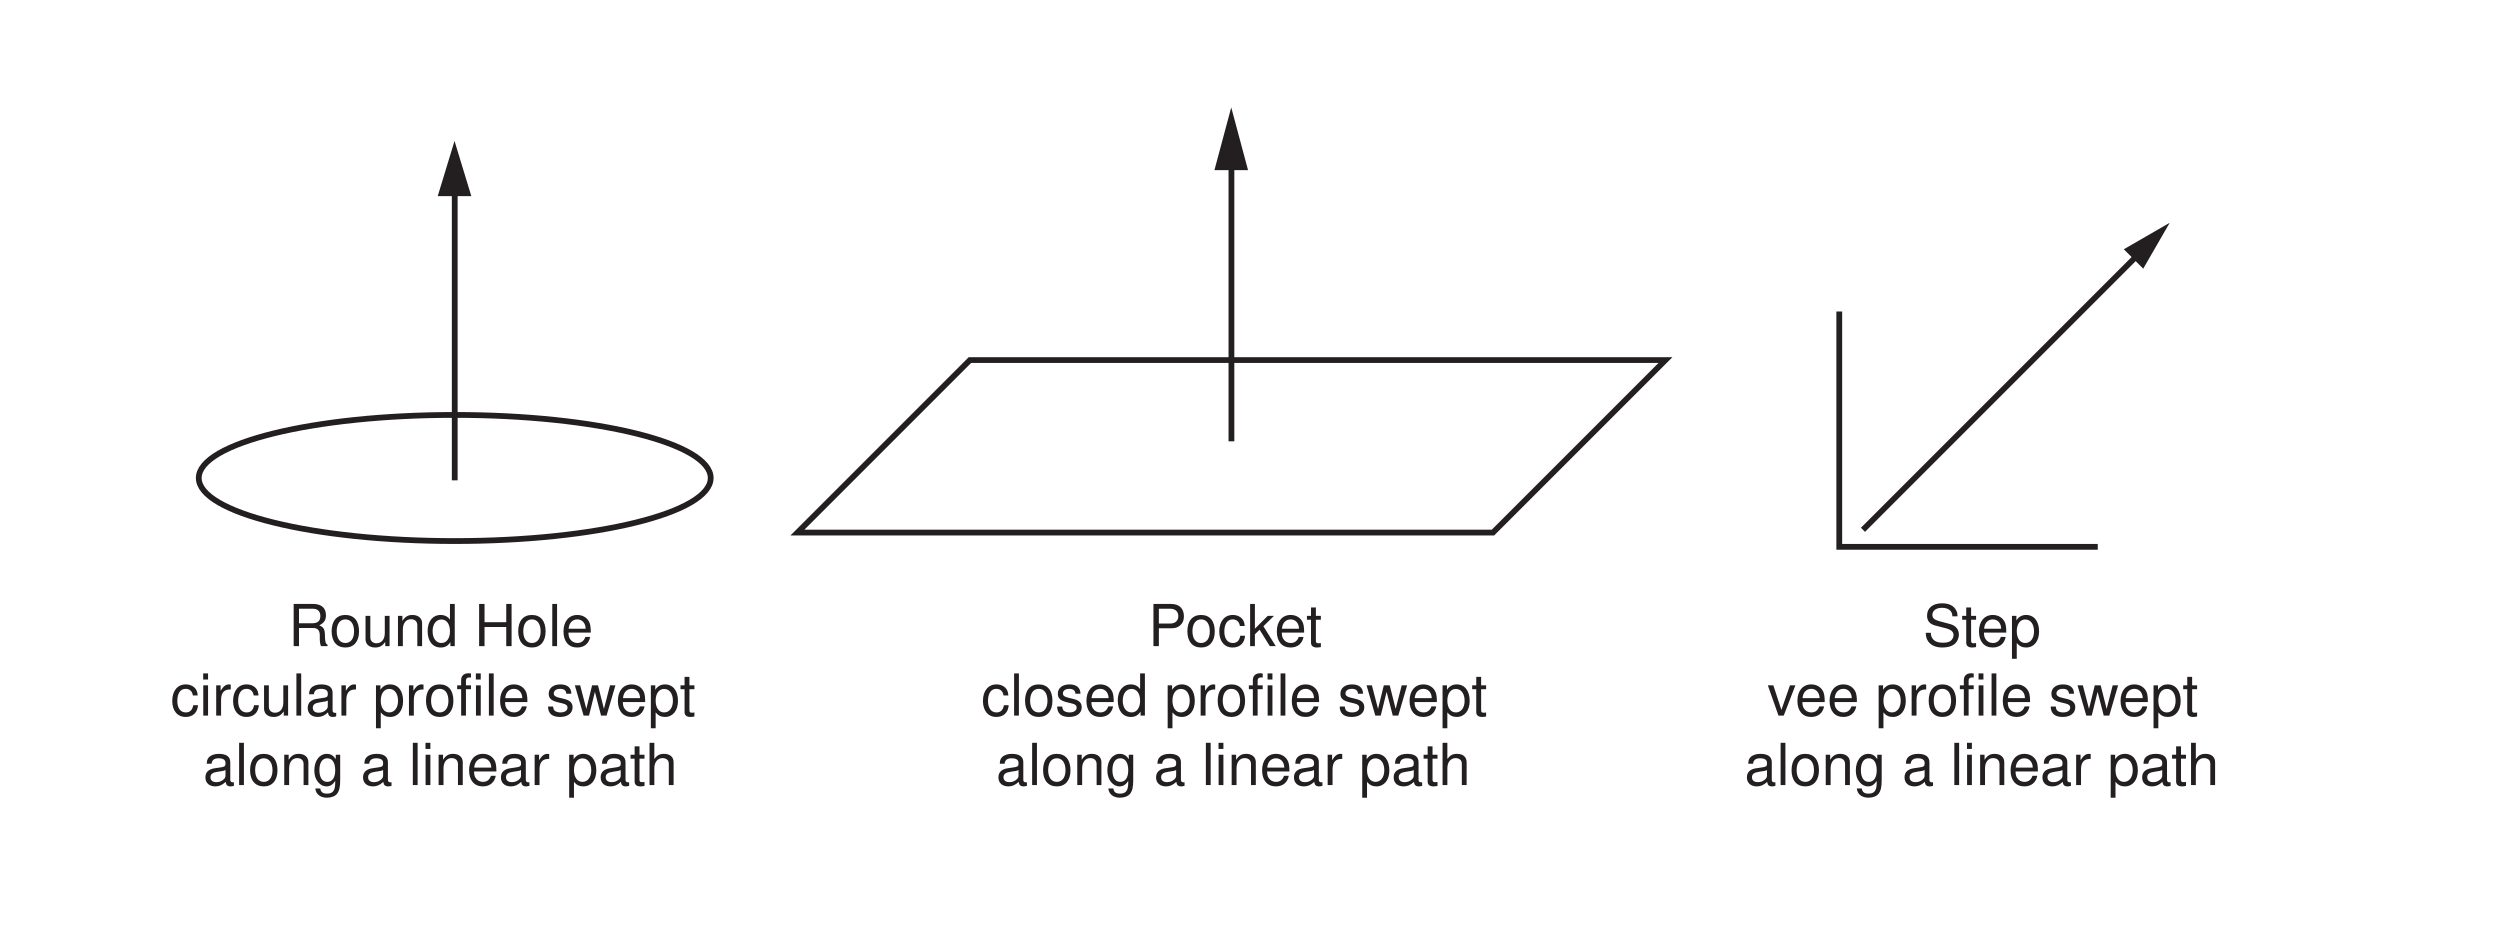
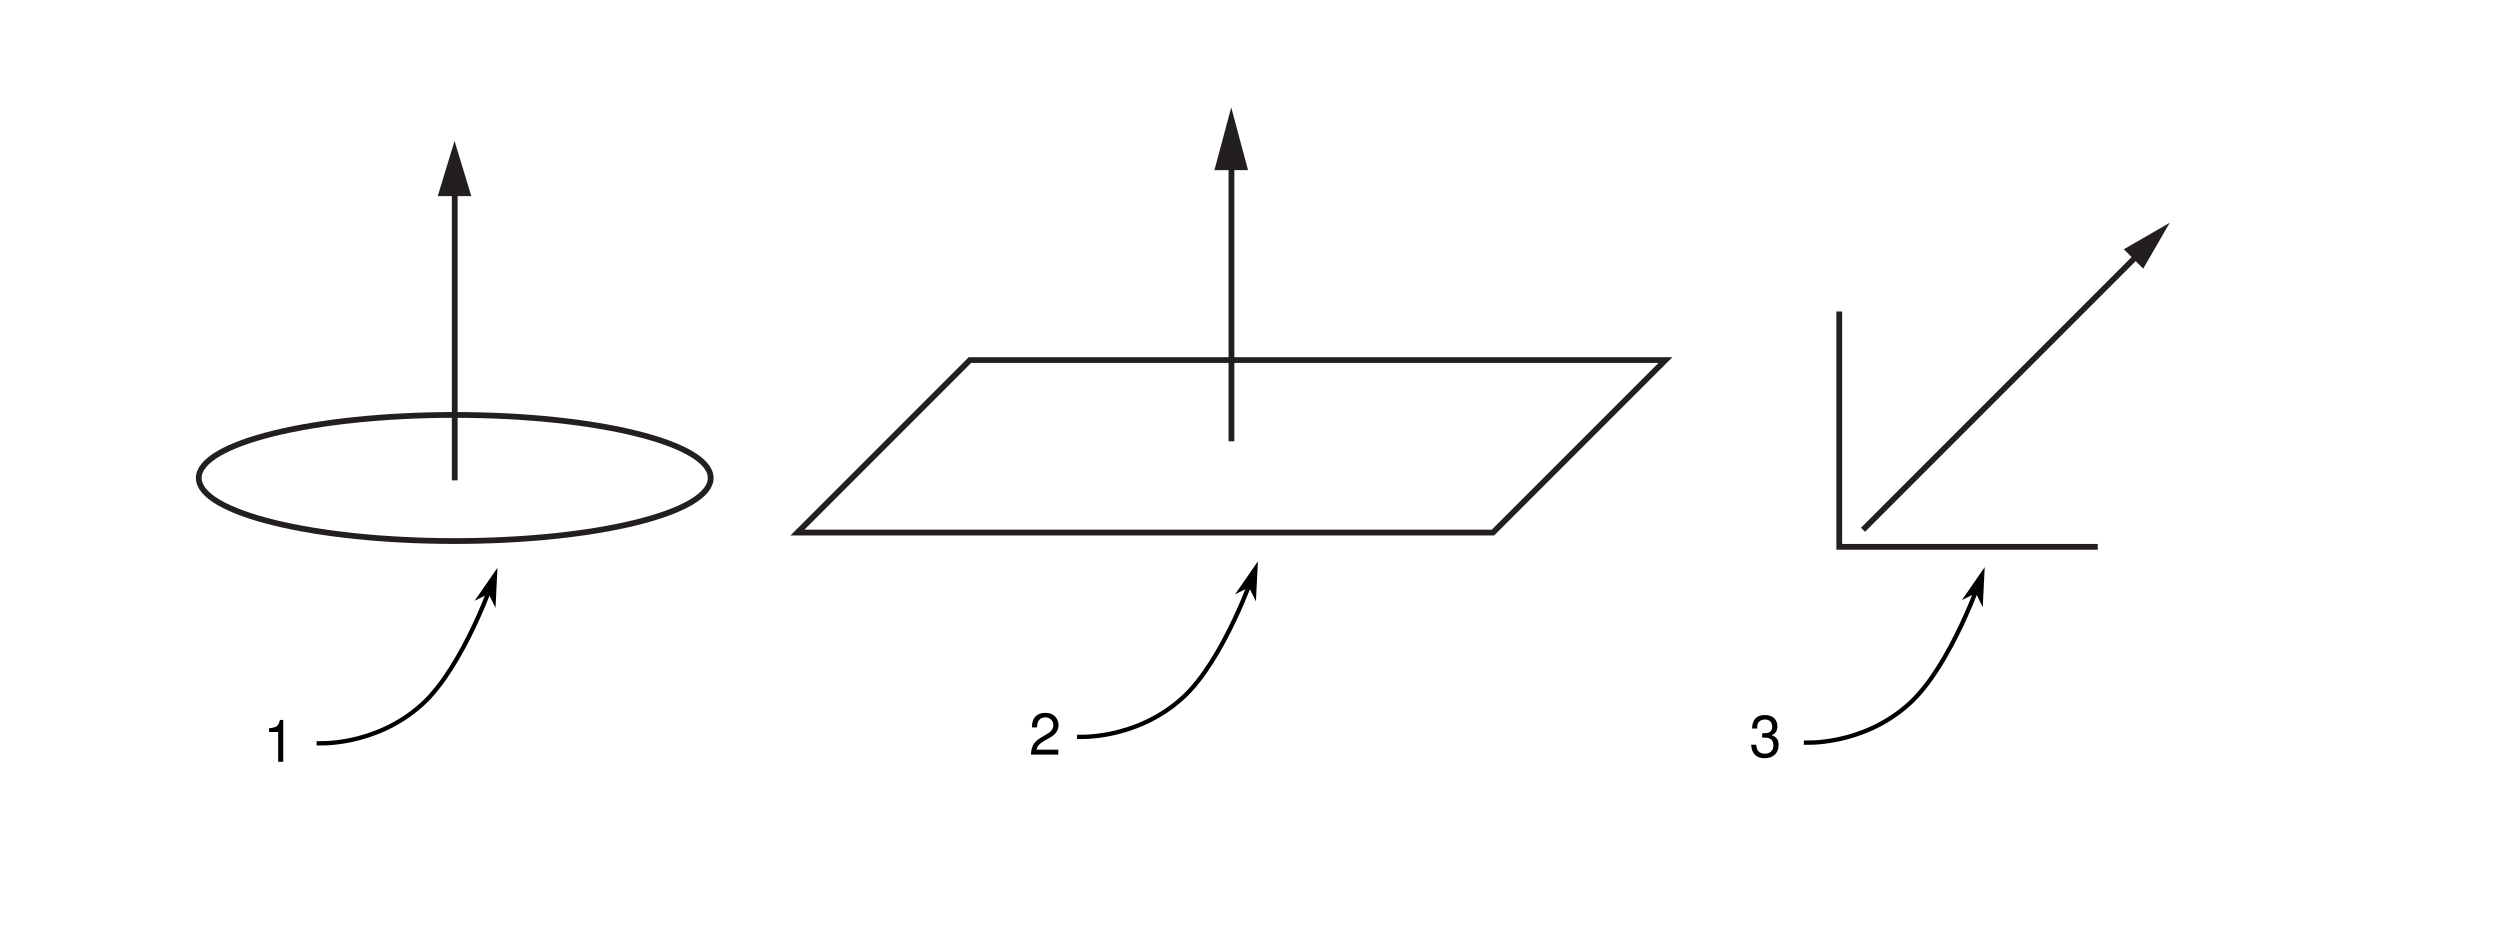
- <svg xmlns="http://www.w3.org/2000/svg" viewBox="0 0 576 213.333" height="213.333" width="576" xml:space="preserve" id="svg2" version="1.1">
-   <defs id="defs6" />
-   <g transform="matrix(1.333333,0,0,-1.333333,0,213.3333)" id="g10">
-     <g transform="translate(122.808,77.403)" id="g12">
-       <path id="path14" style="fill:none;stroke:#231f20;stroke-width:1;stroke-linecap:butt;stroke-linejoin:miter;stroke-miterlimit:4;stroke-dasharray:none;stroke-opacity:1" d="m 0,0 c 0,-6.019 -19.803,-10.897 -44.23,-10.897 -24.429,0 -44.231,4.878 -44.231,10.897 0,6.019 19.802,10.897 44.231,10.897 C -19.803,10.897 0,6.019 0,0 Z" />
-       <g transform="translate(-44.23,-0.406)" id="g16">
-         <path id="path18" style="fill:none;stroke:#231f20;stroke-width:1;stroke-linecap:butt;stroke-linejoin:miter;stroke-miterlimit:4;stroke-dasharray:none;stroke-opacity:1" d="M 0,0 V 50.852" />
-       </g>
-     </g>
-     <g transform="translate(81.446,126.105)" id="g20">
-       <path id="path22" style="fill:#231f20;fill-opacity:1;fill-rule:nonzero;stroke:none" d="M 0,0 -2.904,9.54 -5.809,0 H 0" />
-     </g>
-     <g transform="translate(257.983,67.972)" id="g24">
-       <path id="path26" style="fill:none;stroke:#231f20;stroke-width:1;stroke-linecap:butt;stroke-linejoin:miter;stroke-miterlimit:4;stroke-dasharray:none;stroke-opacity:1" d="m 0,0 h -120.19 l 29.807,29.808 H 29.809 Z" />
-       <g transform="translate(-45.191,15.769)" id="g28">
-         <path id="path30" style="fill:none;stroke:#231f20;stroke-width:1;stroke-linecap:butt;stroke-linejoin:miter;stroke-miterlimit:4;stroke-dasharray:none;stroke-opacity:1" d="M 0,0 V 48.842" />
-       </g>
-     </g>
-     <g transform="translate(215.662,130.603)" id="g32">
-       <path id="path34" style="fill:#231f20;fill-opacity:1;fill-rule:nonzero;stroke:none" d="M 0,0 -2.904,10.841 -5.81,0 H 0" />
-     </g>
-     <g transform="translate(317.826,106.174)" id="g36">
-       <path id="path38" style="fill:none;stroke:#231f20;stroke-width:1;stroke-linecap:butt;stroke-linejoin:miter;stroke-miterlimit:4;stroke-dasharray:none;stroke-opacity:1" d="M 0,0 V -40.667 H 44.666" />
-       <g transform="translate(52.009,10.199)" id="g40">
-         <path id="path42" style="fill:none;stroke:#231f20;stroke-width:1;stroke-linecap:butt;stroke-linejoin:miter;stroke-miterlimit:4;stroke-dasharray:none;stroke-opacity:1" d="M 0,0 -47.913,-47.921" />
-       </g>
-     </g>
-     <g transform="translate(370.348,113.572)" id="g44">
-       <path id="path46" style="fill:#231f20;fill-opacity:1;fill-rule:nonzero;stroke:none" d="M 0,0 4.583,7.939 -3.355,3.355 0,0" />
-     </g>
-     <text id="text66" style="font-variant:normal;font-weight:normal;font-stretch:normal;font-size:10px;font-family:Helvetica;-inkscape-font-specification:Helvetica;writing-mode:lr-tb;fill:#231f20;fill-opacity:1;fill-rule:nonzero;stroke:none" transform="matrix(1,0,0,-1,49.8077,48.3443)">
-       <tspan id="tspan48" y="0" x="0 7.22 12.78 18.34 23.9 29.46 32.24 39.46 45.02 47.24 52.8">Round Hole</tspan>
-       <tspan id="tspan50" y="12" x="-20.355 -15.355 -13.135 -9.805 -4.805 0.755 2.975 8.535 11.865 14.645 20.205 23.535 29.095 31.875 34.095 36.315 41.875 44.655 49.355 56.475 62.035 67.595 70.375 73.155">circular profile swept </tspan>
-       <tspan id="tspan52" y="24" x="-14.735 -9.175 -6.955 -1.395 4.165 9.725 12.505 18.065 20.845 23.065 25.285 30.845 36.405 41.965 45.295 48.075 53.635 59.195 61.975">along a linear path</tspan>
-       <tspan id="tspan54" y="0" x="148.6 154.77 160.33 165.13 169.93 175.49 178.27">Pocket</tspan>
-       <tspan id="tspan56" y="12" x="119.73 124.73 126.95 132.51 137.51 143.07 148.63 151.41 156.97 160.3 165.86 168.64 170.86 173.08 178.64 181.42 186.12 193.24 198.8 204.36 207.14">closed profile swept</tspan>
-       <tspan id="tspan58" y="24" x="122.3 127.86 130.08 135.64 141.2 146.76 149.54 155.1 157.88 160.1 162.32 167.88 173.44 179 182.33 185.11 190.67 196.23 199.01">along a linear path</tspan>
-       <tspan id="tspan60" y="0" x="282.485 289.155 291.935 297.495 303.055">Step</tspan>
-       <tspan id="tspan62" y="12" x="255.58 260.33 265.89 271.45 274.23 279.79 283.12 288.68 291.46 293.68 295.9 301.46 304.24 308.94 316.06 321.62 327.18 329.96">vee profile swept</tspan>
-       <tspan id="tspan64" y="24" x="251.635 257.195 259.415 264.975 270.535 276.095 278.875 284.435 287.215 289.435 291.655 297.215 302.775 308.335 311.665 314.445 320.005 325.565 328.345">along a linear path</tspan>
-     </text>
-   </g>
+ <svg xmlns="http://www.w3.org/2000/svg" version="1.1" id="svg2" xml:space="preserve" width="576" height="213.333" viewBox="0 0 576 213.333">
+   <defs id="defs6">
+     <marker style="overflow:visible;" id="Arrow1Mend" refX="0.0" refY="0.0" orient="auto">
+       <path transform="scale(0.4) rotate(180) translate(10,0)" style="fill-rule:evenodd;stroke:#000000;stroke-width:1pt;stroke-opacity:1;fill:#000000;fill-opacity:1" d="M 0.0,0.0 L 5.0,-5.0 L -12.5,0.0 L 5.0,5.0 L 0.0,0.0 z " id="path919" />
+     </marker>
+     <marker orient="auto" refY="0" refX="0" id="Arrow1Mend-0" style="overflow:visible">
+       <path id="path919-7" d="M 0,0 5,-5 -12.5,0 5,5 Z" style="fill:#000000;fill-opacity:1;fill-rule:evenodd;stroke:#000000;stroke-width:1pt;stroke-opacity:1" transform="matrix(-0.4,0,0,-0.4,-4,0)" />
+     </marker>
+     <marker orient="auto" refY="0" refX="0" id="Arrow1Mend-8" style="overflow:visible">
+       <path id="path919-2" d="M 0,0 5,-5 -12.5,0 5,5 Z" style="fill:#000000;fill-opacity:1;fill-rule:evenodd;stroke:#000000;stroke-width:1pt;stroke-opacity:1" transform="matrix(-0.4,0,0,-0.4,-4,0)" />
+     </marker>
+   </defs>
+   <path d="m 163.744,110.129 c 0,8.025 -26.404,14.529 -58.973,14.529 -32.572,0 -58.975,-6.504 -58.975,-14.529 0,-8.025 26.403,-14.529 58.975,-14.529 32.569,0 58.973,6.504 58.973,14.529 z" style="fill:none;stroke:#231f20;stroke-width:1.333;stroke-linecap:butt;stroke-linejoin:miter;stroke-miterlimit:4;stroke-dasharray:none;stroke-opacity:1" id="path14" />
+   <path id="path18" style="fill:none;stroke:#231f20;stroke-width:1.333;stroke-linecap:butt;stroke-linejoin:miter;stroke-miterlimit:4;stroke-dasharray:none;stroke-opacity:1" d="M 104.771,110.671 V 42.868" />
+   <path d="m 108.595,45.193 -3.872,-12.72 -3.873,12.72 h 7.745" style="fill:#231f20;fill-opacity:1;fill-rule:nonzero;stroke:none;stroke-width:1.333" id="path22" />
+   <path d="M 343.977,122.704 H 183.724 l 39.743,-39.744 h 160.256 z" style="fill:none;stroke:#231f20;stroke-width:1.333;stroke-linecap:butt;stroke-linejoin:miter;stroke-miterlimit:4;stroke-dasharray:none;stroke-opacity:1" id="path26" />
+   <path id="path30" style="fill:none;stroke:#231f20;stroke-width:1.333;stroke-linecap:butt;stroke-linejoin:miter;stroke-miterlimit:4;stroke-dasharray:none;stroke-opacity:1" d="M 283.723,101.679 V 36.556" />
+   <path d="m 287.549,39.196 -3.872,-14.455 -3.875,14.455 h 7.747" style="fill:#231f20;fill-opacity:1;fill-rule:nonzero;stroke:none;stroke-width:1.333" id="path34" />
+   <path d="m 423.768,71.768 v 54.223 h 59.555" style="fill:none;stroke:#231f20;stroke-width:1.333;stroke-linecap:butt;stroke-linejoin:miter;stroke-miterlimit:4;stroke-dasharray:none;stroke-opacity:1" id="path38" />
+   <path id="path42" style="fill:none;stroke:#231f20;stroke-width:1.333;stroke-linecap:butt;stroke-linejoin:miter;stroke-miterlimit:4;stroke-dasharray:none;stroke-opacity:1" d="M 493.113,58.169 429.229,122.064" />
+   <path d="m 493.797,61.904 6.111,-10.585 -10.584,6.112 4.473,4.473" style="fill:#231f20;fill-opacity:1;fill-rule:nonzero;stroke:none;stroke-width:1.333" id="path46" />
+   <text id="text5600" y="175.519" x="60.635" style="font-size:13.333px;line-height:1;font-family:Helvetica;-inkscape-font-specification:'Helvetica Normal';letter-spacing:0px;word-spacing:0px" xml:space="preserve">
+     <tspan y="175.519" x="60.635" id="tspan5598">1</tspan>
+   </text>
+   <text xml:space="preserve" style="font-style:normal;font-variant:normal;font-weight:normal;font-stretch:normal;font-size:13.333px;line-height:1;font-family:Helvetica;-inkscape-font-specification:'Helvetica Normal';font-variant-ligatures:normal;font-variant-caps:normal;font-variant-numeric:normal;font-variant-east-asian:normal;letter-spacing:0px;word-spacing:0px" x="237.079" y="173.884" id="text5600-3">
+     <tspan y="173.884" x="237.079" id="tspan5630">2</tspan>
+   </text>
+   <text xml:space="preserve" style="font-style:normal;font-variant:normal;font-weight:normal;font-stretch:normal;font-size:13.333px;line-height:1;font-family:Helvetica;-inkscape-font-specification:'Helvetica Normal';font-variant-ligatures:normal;font-variant-caps:normal;font-variant-numeric:normal;font-variant-east-asian:normal;letter-spacing:0px;word-spacing:0px" x="403.048" y="174.378" id="text5600-1">
+     <tspan y="174.378" x="403.048" id="tspan5628">3</tspan>
+   </text>
+   <path id="path5632" d="m 415.607,171.092 c 0,0 13.302,0.912 24.227,-8.9 9.71,-8.721 16.81,-29.665 16.81,-29.665" style="fill:none;stroke:#000000;stroke-width:1px;stroke-linecap:butt;stroke-linejoin:miter;stroke-opacity:1;marker-end:url(#Arrow1Mend)" />
+   <path style="fill:none;stroke:#000000;stroke-width:1px;stroke-linecap:butt;stroke-linejoin:miter;stroke-opacity:1;marker-end:url(#Arrow1Mend-0)" d="m 248.147,169.764 c 0,0 13.302,0.912 24.227,-8.9 9.71,-8.721 16.81,-29.665 16.81,-29.665" id="path5632-6" />
+   <path style="fill:none;stroke:#000000;stroke-width:1px;stroke-linecap:butt;stroke-linejoin:miter;stroke-opacity:1;marker-end:url(#Arrow1Mend-8)" d="m 72.944,171.247 c 0,0 13.302,0.912 24.227,-8.9 9.71,-8.721 16.81,-29.665 16.81,-29.665" id="path5632-0" />
</svg>
